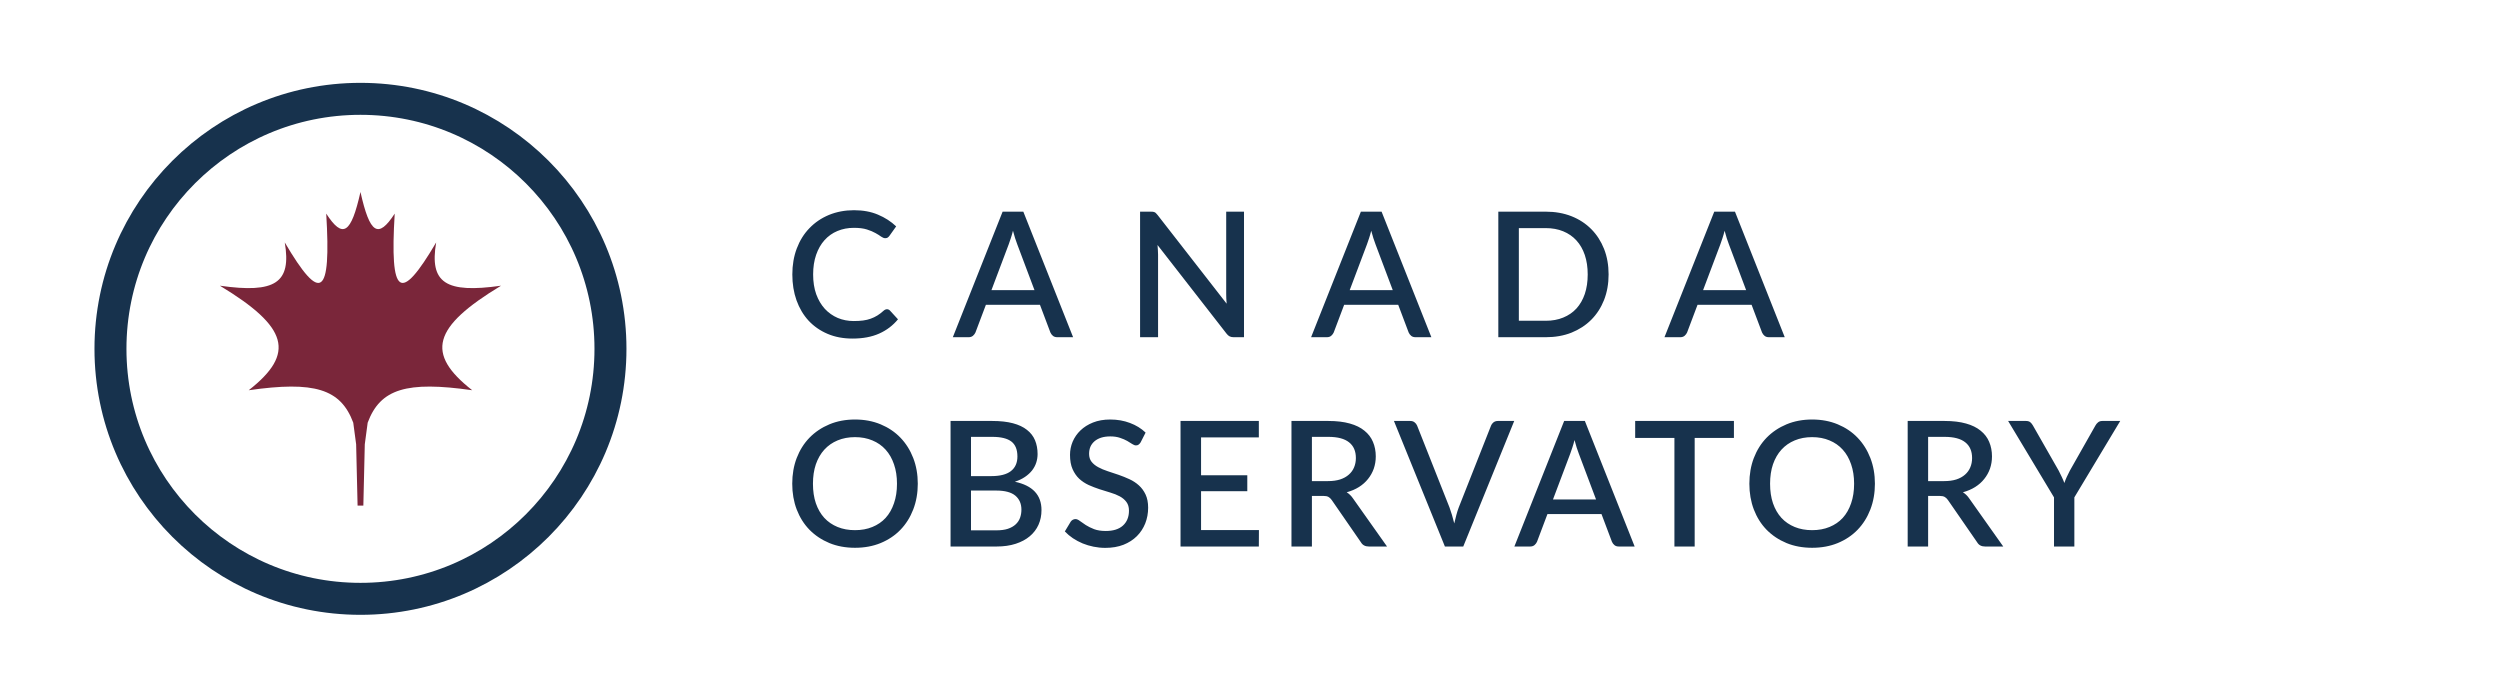
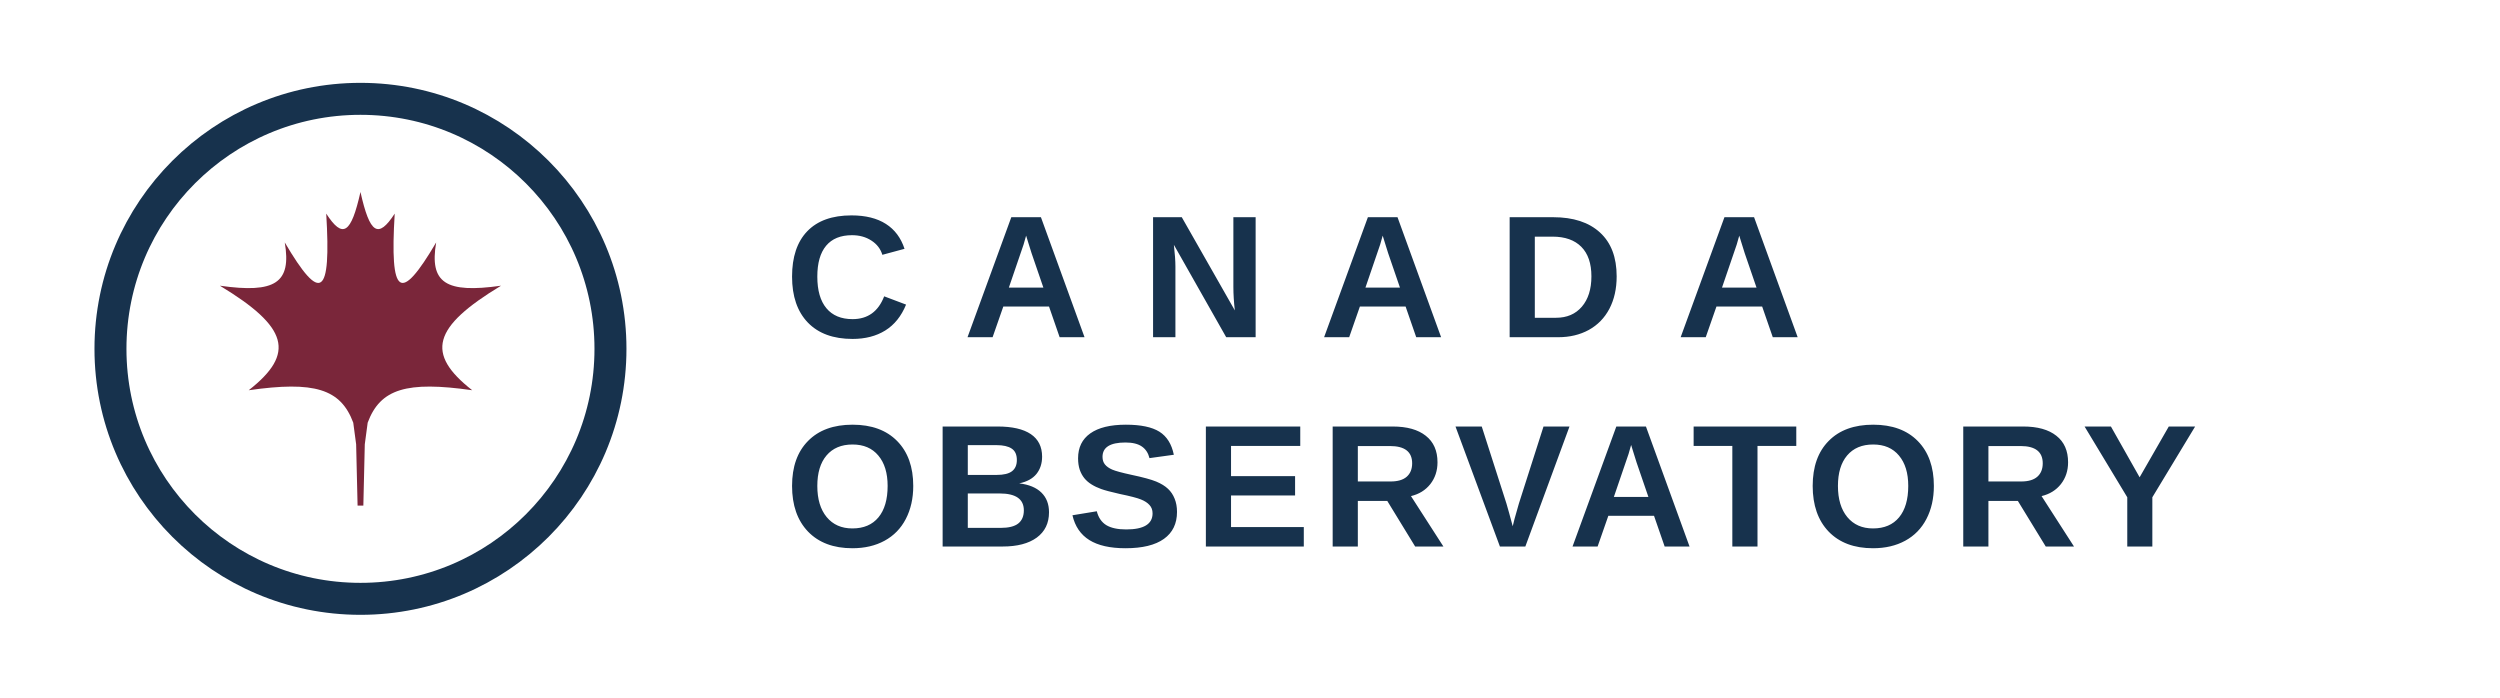
<svg xmlns="http://www.w3.org/2000/svg" viewBox="0 0 430 120">
  <g transform="translate(12,10)">
    <circle cx="50" cy="50" r="43" fill="none" stroke="#17324D" stroke-width="5.5" />
    <g transform="translate(19,19.3) scale(0.62)">
      <path d="M 50 6 C 52.6 17.6 54.9 19.1 59.5 12 C 58.1 35.0 61.0 37.0 71 20 C 69.1 31.2 73.6 34.2 89 32 C 70.0 43.5 68.0 50.8 81 61 C 62.8 58.4 55.5 60.6 52 70 L 51.2 76 L 50.8 93 L 49.2 93 L 48.8 76 L 48 70 C 44.5 60.6 37.2 58.4 19 61 C 32.0 50.8 30.0 43.5 11 32 C 26.4 34.2 30.9 31.2 29 20 C 39.0 37.0 41.9 35.0 40.5 12 C 45.1 19.1 47.4 17.6 50 6 Z" fill="#7A263A" />
    </g>
  </g>
-   <text x="135" y="58" font-family="Lato, 'Helvetica Neue', Arial, sans-serif" font-size="30" font-weight="600" letter-spacing="9" fill="#17324D">CANADA</text>
-   <text x="135" y="94" font-family="Lato, 'Helvetica Neue', Arial, sans-serif" font-size="30" font-weight="600" letter-spacing="1.8" fill="#17324D">OBSERVATORY</text>
+   <text x="135" y="58" font-family="'Radio Canada', 'Helvetica Neue', Arial, sans-serif" font-size="30" font-weight="600" letter-spacing="9" fill="#17324D">CANADA</text>
+   <text x="135" y="94" font-family="'Radio Canada', 'Helvetica Neue', Arial, sans-serif" font-size="30" font-weight="600" letter-spacing="1.8" fill="#17324D">OBSERVATORY</text>
</svg>
